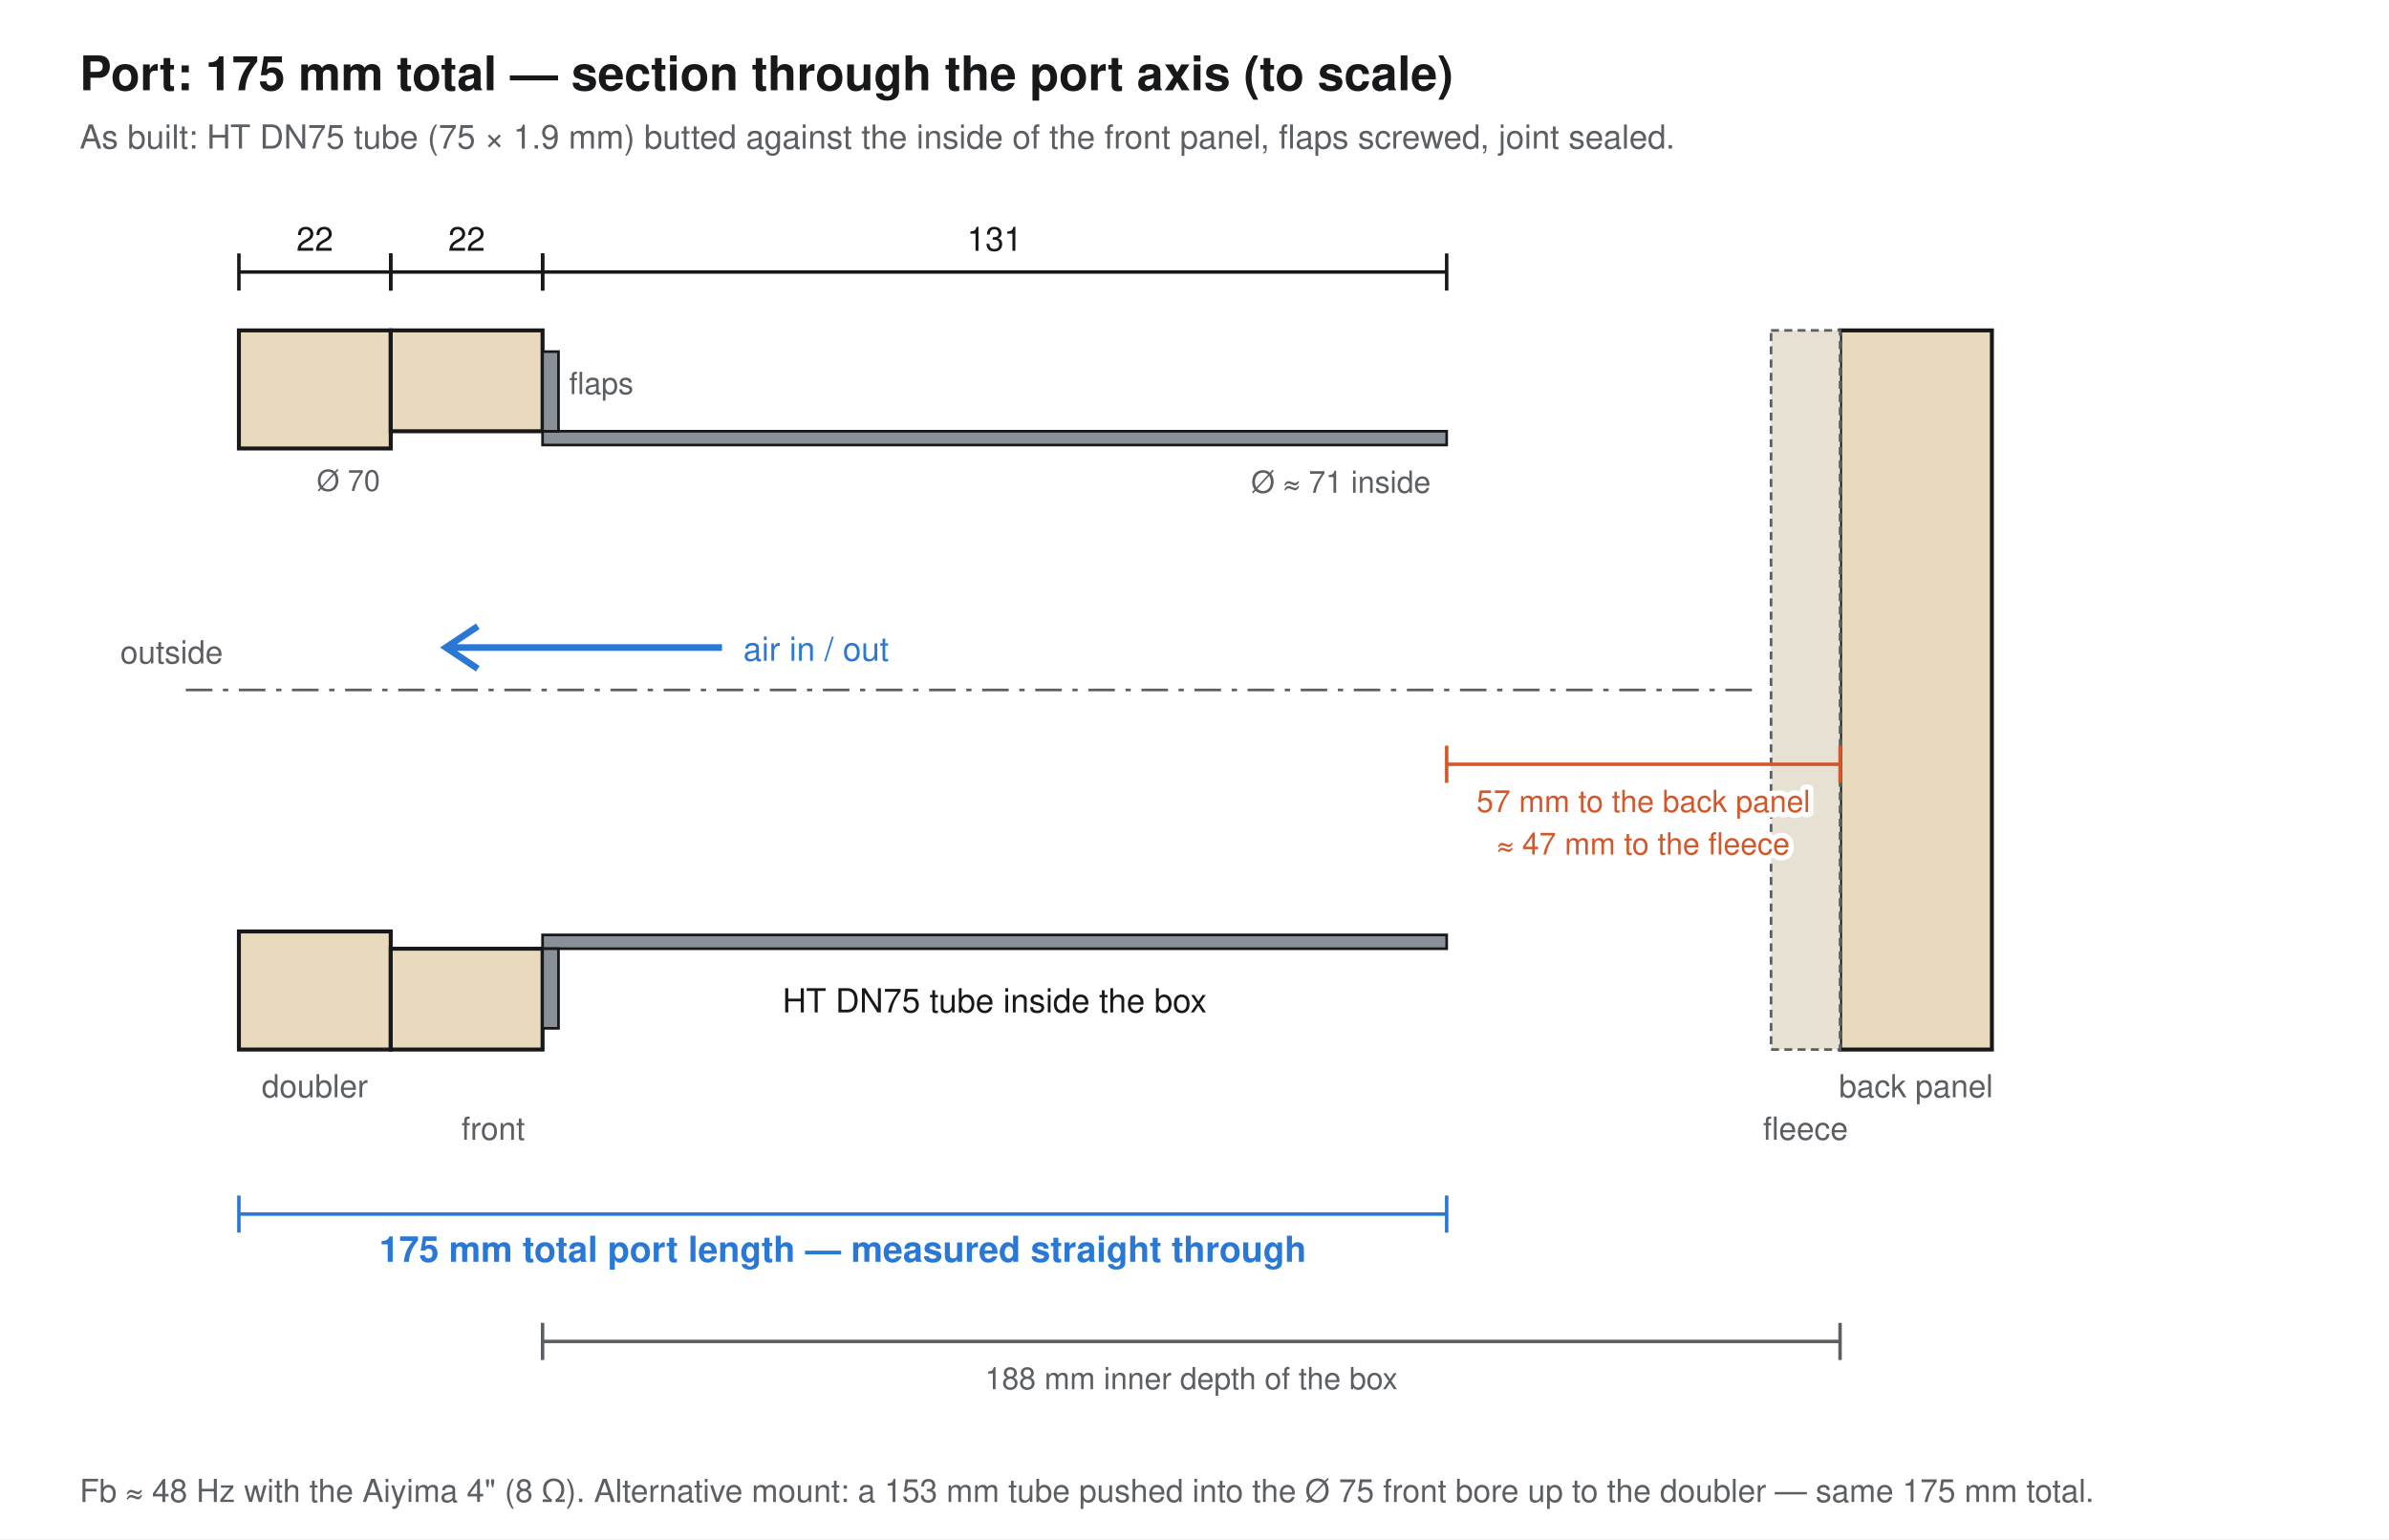
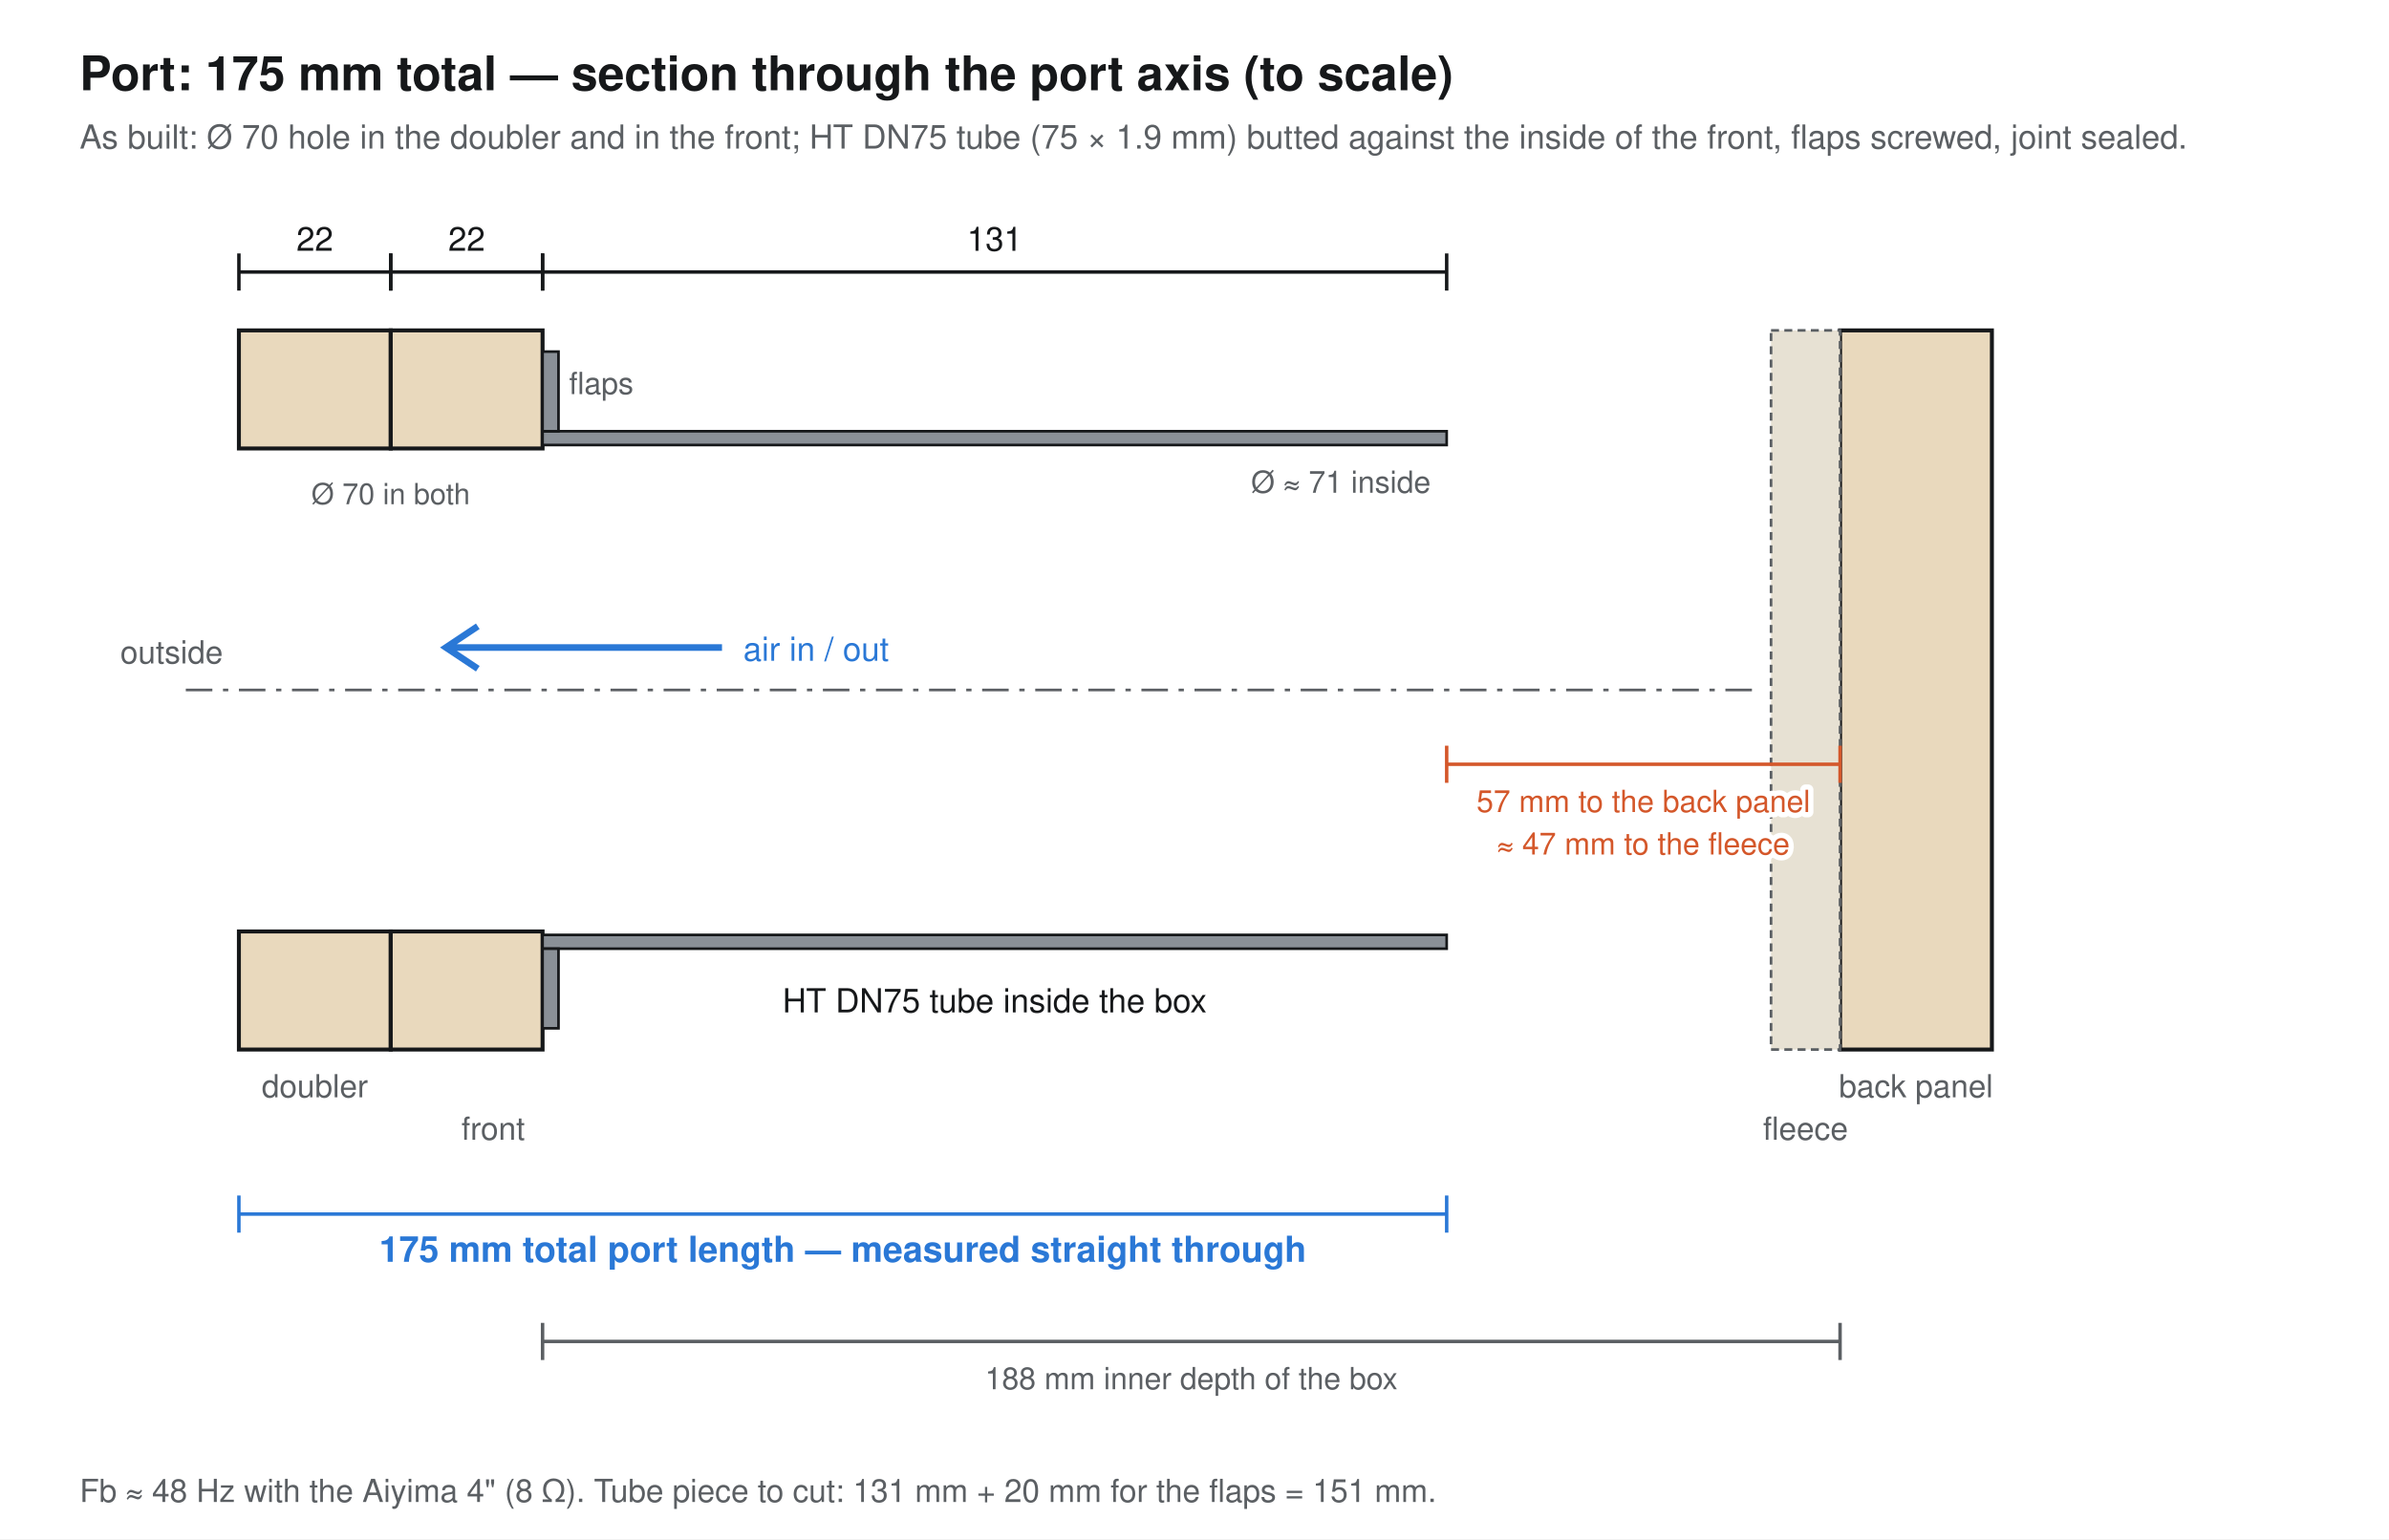
<svg xmlns="http://www.w3.org/2000/svg" viewBox="0 0 900 580" font-family="-apple-system,Segoe UI,Helvetica,Arial,sans-serif">
  <style>text{paint-order:stroke;stroke:#ffffff;stroke-width:4px;stroke-linejoin:round}</style>
  <rect width="900" height="580" fill="#ffffff" />
  <text x="30" y="34" font-size="18" font-weight="700" fill="#16181a">Port: 175 mm total — section through the port axis (to scale)</text>
-   <text x="30" y="56" font-size="12.5" fill="#5b5f63">As built: HT DN75 tube (75 × 1.9 mm) butted against the inside of the front panel, flaps screwed, joint sealed.</text>
+   <text x="30" y="56" font-size="12.5" fill="#5b5f63">As built: Ø 70 hole in the doubler and in the front; HT DN75 tube (75 × 1.9 mm) butted against the inside of the front, flaps screwed, joint sealed.</text>
  <rect x="90.0" y="124.5" width="57.2" height="44.5" fill="#e9d9bd" stroke="#16181a" stroke-width="1.5" />
  <rect x="90.0" y="351.0" width="57.2" height="44.5" fill="#e9d9bd" stroke="#16181a" stroke-width="1.5" />
-   <rect x="147.2" y="124.5" width="57.2" height="38.0" fill="#e9d9bd" stroke="#16181a" stroke-width="1.5" />
-   <rect x="147.2" y="357.5" width="57.2" height="38.0" fill="#e9d9bd" stroke="#16181a" stroke-width="1.5" />
+   <rect x="147.2" y="124.5" width="57.2" height="44.5" fill="#e9d9bd" stroke="#16181a" stroke-width="1.5" />
+   <rect x="147.2" y="351.0" width="57.2" height="44.5" fill="#e9d9bd" stroke="#16181a" stroke-width="1.5" />
  <rect x="693.2" y="124.5" width="57.2" height="271.0" fill="#e9d9bd" stroke="#16181a" stroke-width="1.5" />
  <rect x="667.2" y="124.5" width="26.0" height="271.0" fill="#e7e1d3" stroke="#5b5f63" stroke-width="1" stroke-dasharray="3 2" />
  <rect x="204.4" y="162.5" width="340.6" height="5.2" fill="#8a9097" stroke="#16181a" stroke-width="1" />
  <rect x="204.4" y="352.3" width="340.6" height="5.2" fill="#8a9097" stroke="#16181a" stroke-width="1" />
  <path d="M204.4 162.5 L210.4 162.5 L210.4 132.5 L204.4 132.5 Z" fill="#8a9097" stroke="#16181a" stroke-width="1" />
  <path d="M204.4 357.5 L210.4 357.5 L210.4 387.5 L204.4 387.5 Z" fill="#8a9097" stroke="#16181a" stroke-width="1" />
  <line x1="70.0" y1="260" x2="661.2" y2="260" stroke="#5b5f63" stroke-width="1" stroke-dasharray="10 4 2 4" />
  <path d="M272.0 244 L168.0 244 M180.0 236 L168.0 244 L180.0 252" fill="none" stroke="#2a78d6" stroke-width="2.5" />
  <text x="280.0" y="249" font-size="12.5" fill="#2a78d6">air in / out</text>
  <text x="84.0" y="250" font-size="12" fill="#5b5f63" text-anchor="end">outside</text>
  <text x="374.7" y="381.5" font-size="12.5" fill="#16181a" text-anchor="middle">HT DN75 tube inside the box</text>
  <text x="214.4" y="148.5" font-size="11.5" fill="#5b5f63">flaps</text>
  <text x="539.0" y="185.7" font-size="11.5" fill="#5b5f63" text-anchor="end">Ø ≈ 71 inside</text>
-   <text x="143.2" y="185.0" font-size="11" fill="#5b5f63" text-anchor="end">Ø 70</text>
+   <text x="147.2" y="190.0" font-size="11" fill="#5b5f63" text-anchor="middle">Ø 70 in both</text>
  <text x="118.6" y="413.5" font-size="12" fill="#5b5f63" text-anchor="middle">doubler</text>
  <text x="185.8" y="429.5" font-size="12" fill="#5b5f63" text-anchor="middle">front</text>
  <text x="721.8" y="413.5" font-size="12" fill="#5b5f63" text-anchor="middle">back panel</text>
  <text x="680.2" y="429.5" font-size="12" fill="#5b5f63" text-anchor="middle">fleece</text>
  <line x1="90.0" y1="102.5" x2="147.2" y2="102.5" stroke="#16181a" stroke-width="1.3" />
  <line x1="90.0" y1="95.5" x2="90.0" y2="109.5" stroke="#16181a" stroke-width="1.3" />
  <line x1="147.2" y1="95.5" x2="147.2" y2="109.5" stroke="#16181a" stroke-width="1.3" />
  <text x="118.6" y="94.5" font-size="12.5" fill="#16181a" text-anchor="middle">22</text>
  <line x1="147.2" y1="102.5" x2="204.4" y2="102.5" stroke="#16181a" stroke-width="1.3" />
  <line x1="147.2" y1="95.5" x2="147.2" y2="109.5" stroke="#16181a" stroke-width="1.3" />
  <line x1="204.4" y1="95.5" x2="204.4" y2="109.5" stroke="#16181a" stroke-width="1.3" />
  <text x="175.8" y="94.5" font-size="12.5" fill="#16181a" text-anchor="middle">22</text>
  <line x1="204.4" y1="102.5" x2="545.0" y2="102.5" stroke="#16181a" stroke-width="1.3" />
  <line x1="204.4" y1="95.5" x2="204.4" y2="109.5" stroke="#16181a" stroke-width="1.3" />
  <line x1="545.0" y1="95.5" x2="545.0" y2="109.5" stroke="#16181a" stroke-width="1.3" />
  <text x="374.7" y="94.5" font-size="12.5" fill="#16181a" text-anchor="middle">131</text>
  <line x1="545.0" y1="288" x2="693.2" y2="288" stroke="#d4572a" stroke-width="1.3" />
  <line x1="545.0" y1="281" x2="545.0" y2="295" stroke="#d4572a" stroke-width="1.3" />
  <line x1="693.2" y1="281" x2="693.2" y2="295" stroke="#d4572a" stroke-width="1.3" />
  <text x="619.1" y="306" font-size="11.5" fill="#d4572a" text-anchor="middle">57 mm to the back panel</text>
  <text x="619.1" y="322" font-size="11.5" fill="#d4572a" text-anchor="middle">≈ 47 mm to the fleece</text>
  <line x1="90.0" y1="457.5" x2="545.0" y2="457.5" stroke="#2a78d6" stroke-width="1.3" />
  <line x1="90.0" y1="450.5" x2="90.0" y2="464.5" stroke="#2a78d6" stroke-width="1.3" />
  <line x1="545.0" y1="450.5" x2="545.0" y2="464.5" stroke="#2a78d6" stroke-width="1.3" />
  <text x="317.5" y="475.5" font-size="13.5" fill="#2a78d6" text-anchor="middle" font-weight="700">175 mm total port length — measured straight through</text>
  <line x1="204.4" y1="505.5" x2="693.2" y2="505.5" stroke="#5b5f63" stroke-width="1.3" />
  <line x1="204.4" y1="498.5" x2="204.4" y2="512.5" stroke="#5b5f63" stroke-width="1.3" />
  <line x1="693.2" y1="498.5" x2="693.2" y2="512.5" stroke="#5b5f63" stroke-width="1.3" />
  <text x="448.8" y="523.5" font-size="11.5" fill="#5b5f63" text-anchor="middle">188 mm inner depth of the box</text>
-   <text x="30" y="566" font-size="12" fill="#5b5f63">Fb ≈ 48 Hz with the Aiyima 4" (8 Ω). Alternative mount: a 153 mm tube pushed into the Ø 75 front bore up to the doubler — same 175 mm total.</text>
+   <text x="30" y="566" font-size="12" fill="#5b5f63">Fb ≈ 48 Hz with the Aiyima 4" (8 Ω). Tube piece to cut: 131 mm + 20 mm for the flaps = 151 mm.</text>
</svg>
